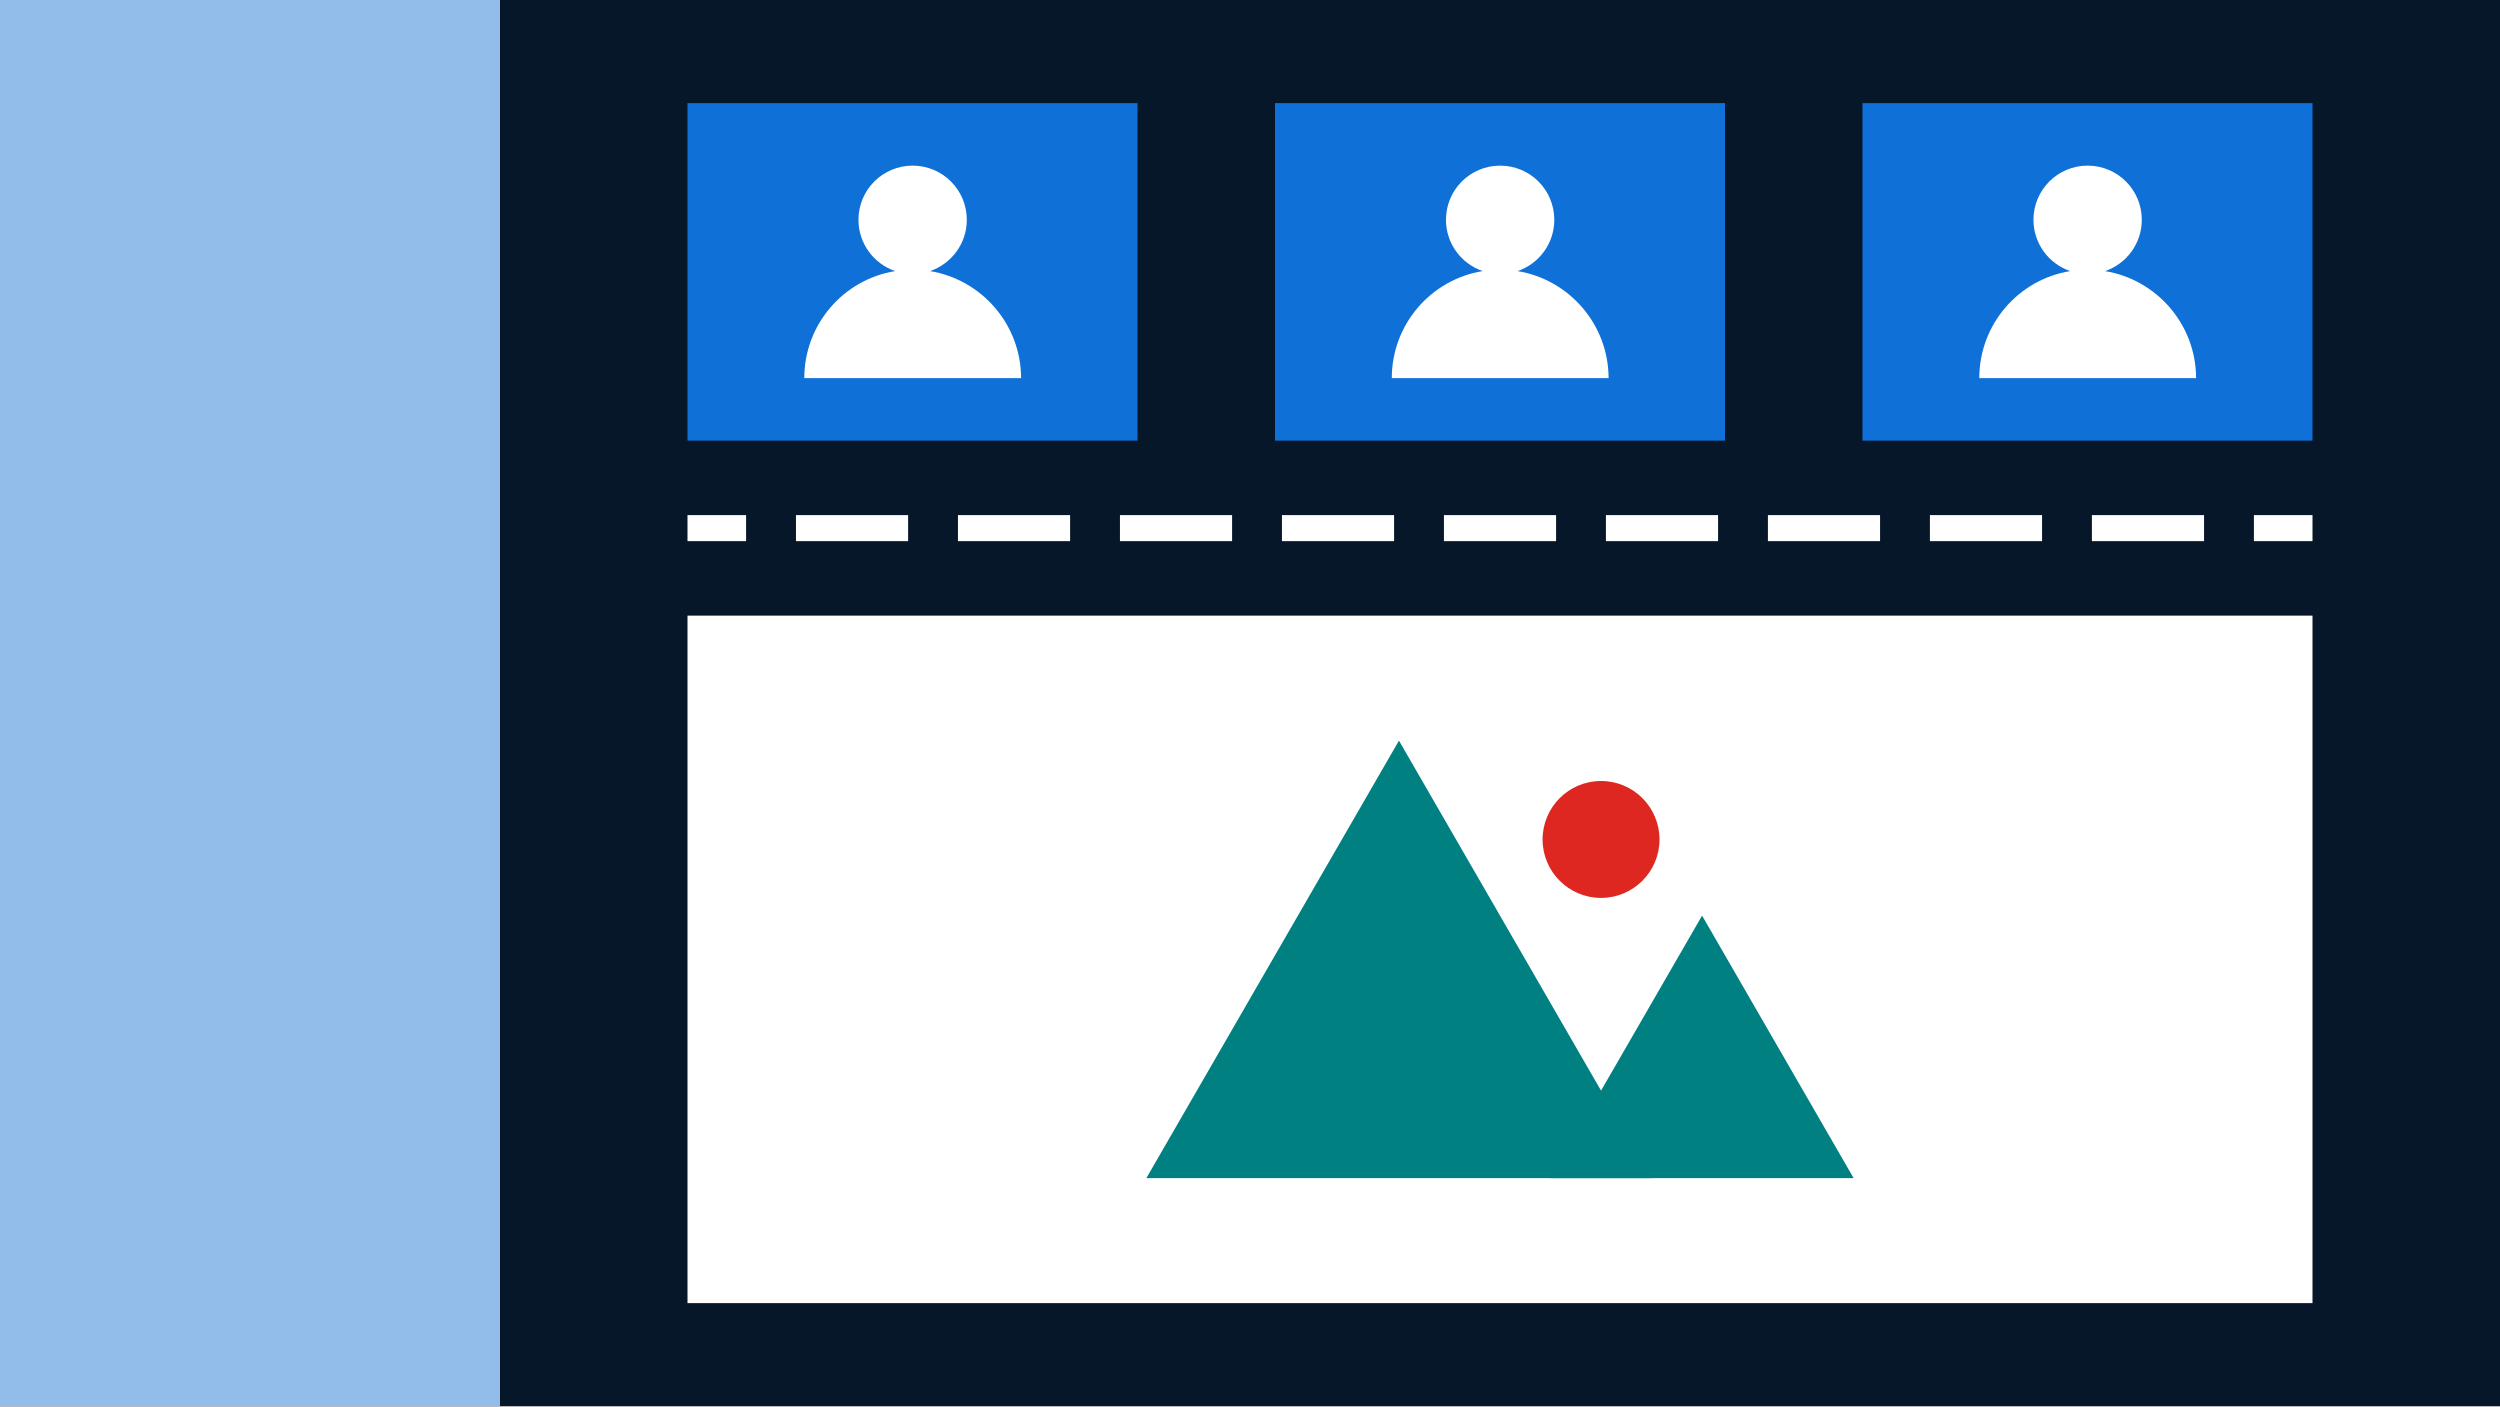
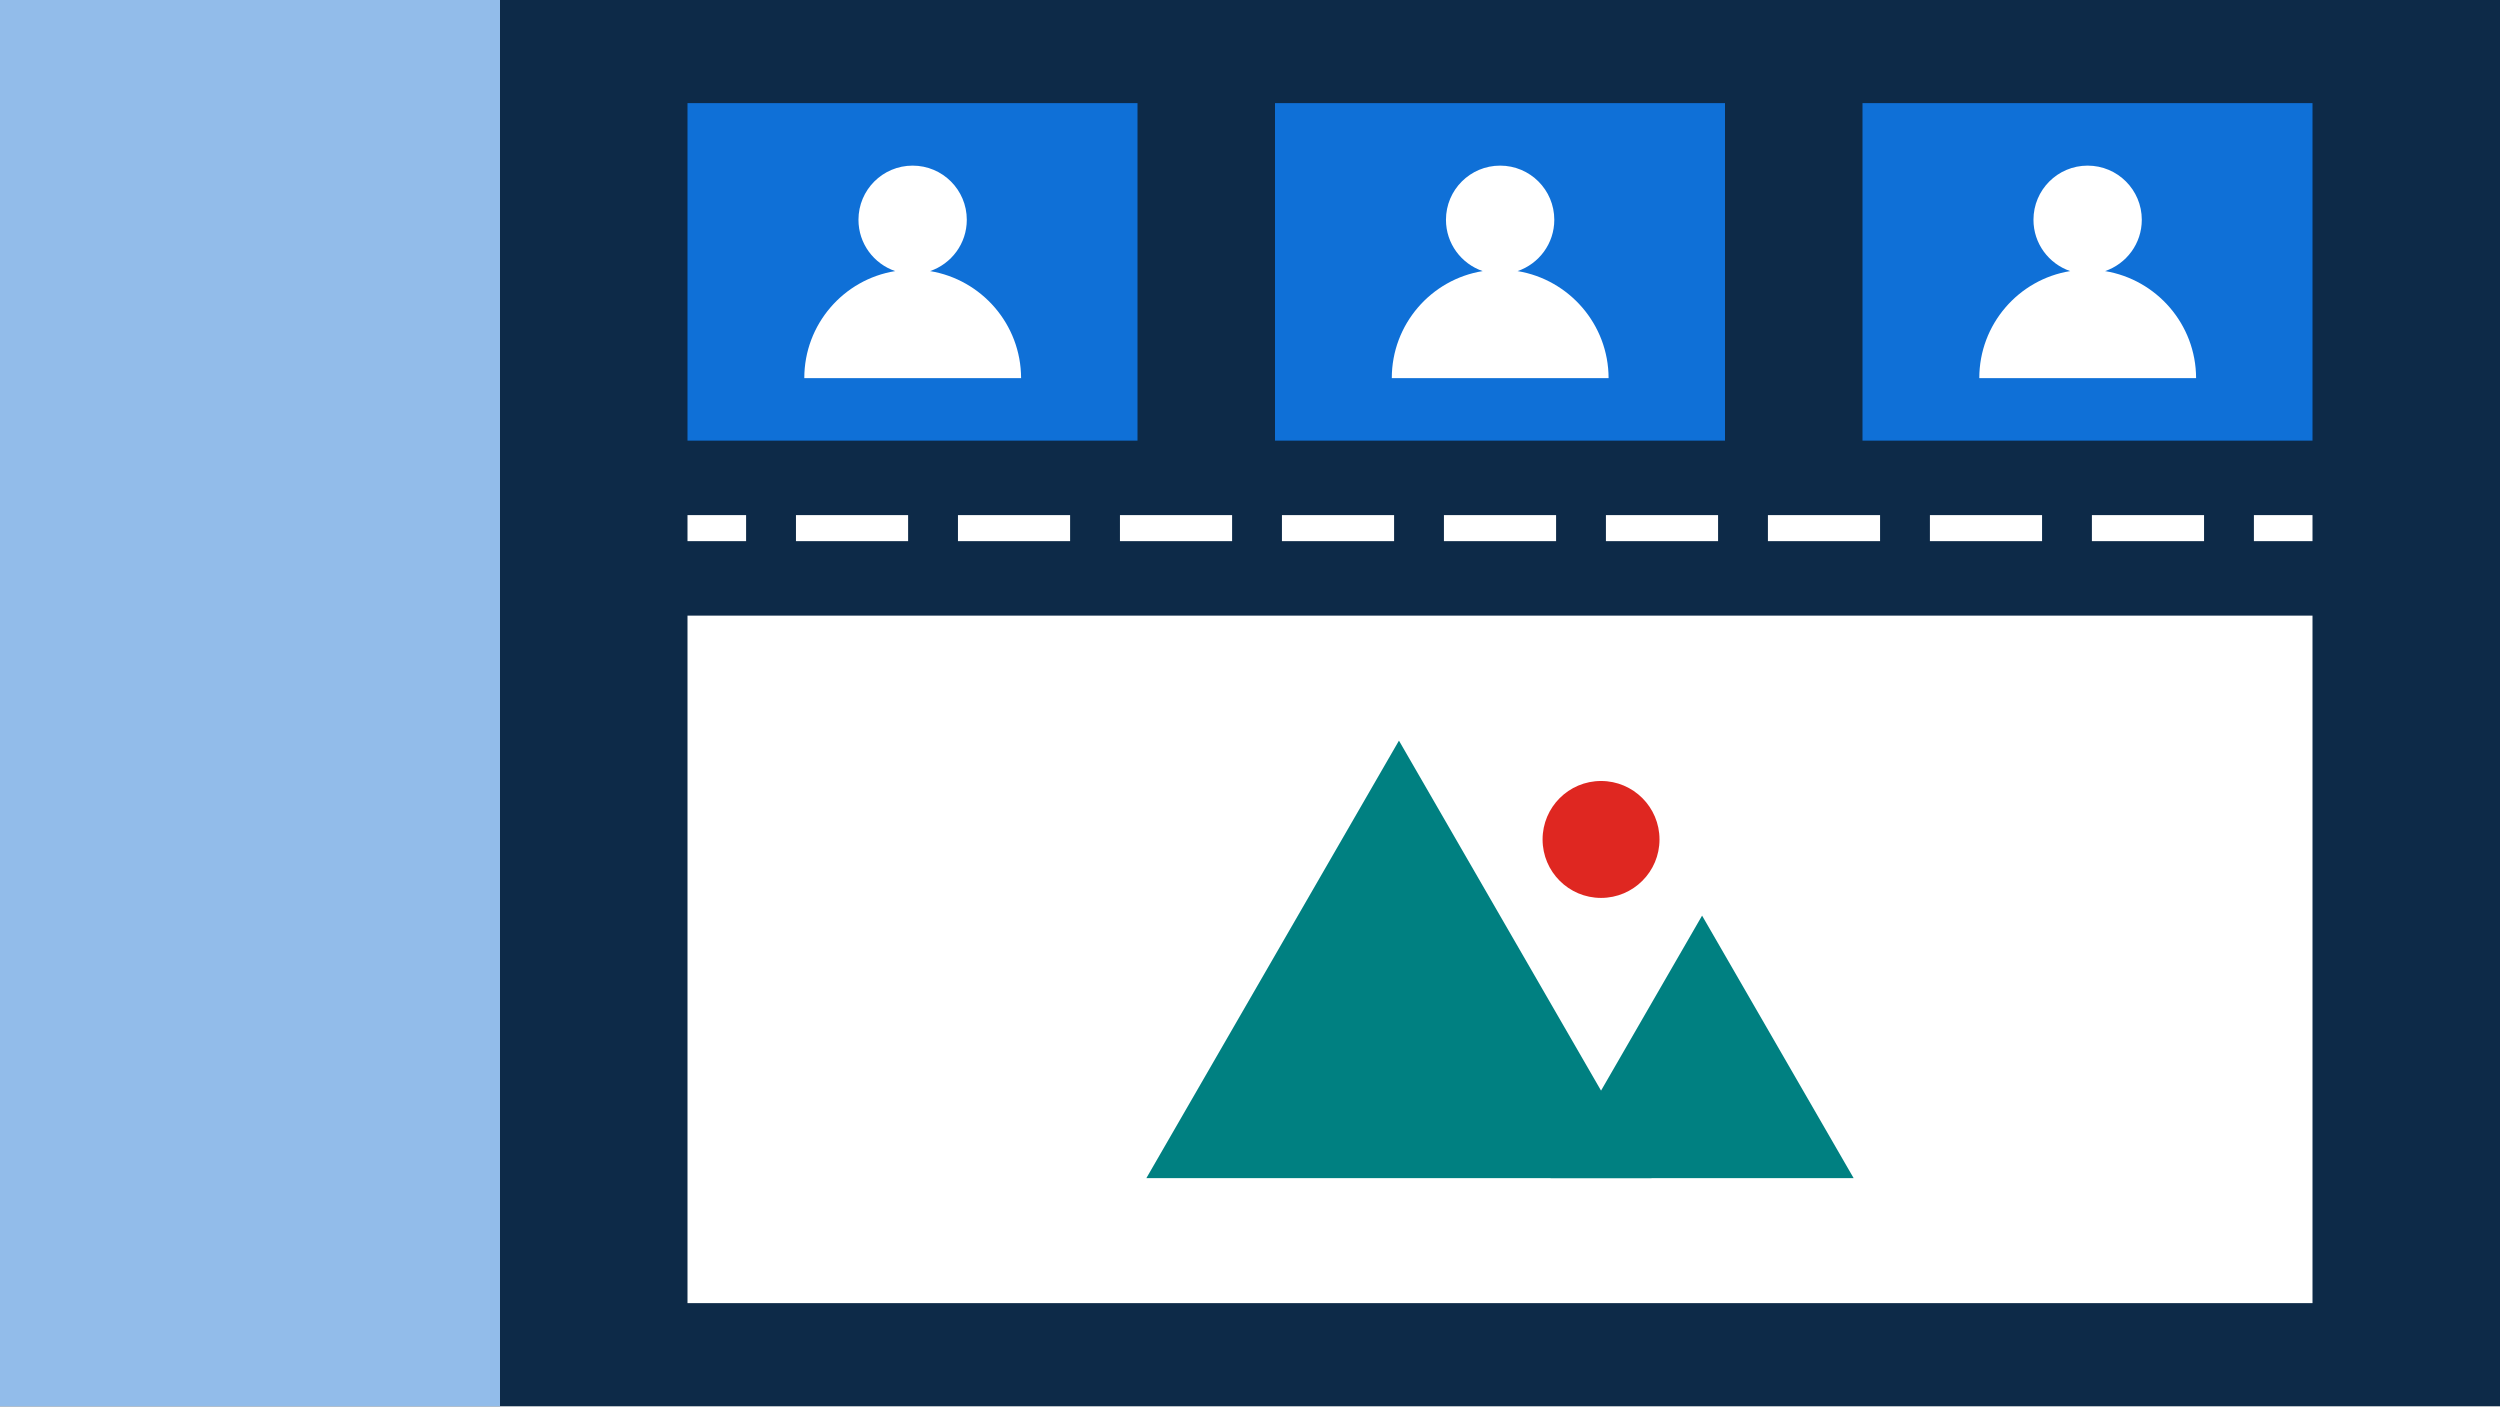
<svg xmlns="http://www.w3.org/2000/svg" version="1.1" id="Camada_1" x="0px" y="0px" viewBox="0 0 192 108" enable-background="new 0 0 192 108" xml:space="preserve">
  <g>
    <g>
      <g>
-         <rect fill="#06172A" width="192" height="108" />
+         <rect fill="#0D2A48" width="192" height="108" />
      </g>
      <g>
        <rect fill="#92BCEA" width="38.4" height="108" />
      </g>
      <g>
        <g>
          <g>
            <rect x="52.8" y="7.92" fill="#0F70D7" width="34.56" height="25.92" />
          </g>
          <g>
            <rect x="143.04" y="7.92" fill="#0F70D7" width="34.56" height="25.92" />
          </g>
          <g>
            <rect x="97.92" y="7.92" fill="#0F70D7" width="34.56" height="25.92" />
          </g>
        </g>
        <g>
          <path fill="#FFFFFF" d="M71.43,20.82c1.64-0.56,2.82-2.11,2.82-3.94c0-2.3-1.86-4.16-4.16-4.16s-4.16,1.86-4.16,4.16      c0,1.83,1.18,3.38,2.82,3.94c-3.96,0.64-6.98,4.08-6.98,8.22h16.65C78.41,24.9,75.38,21.47,71.43,20.82z" />
          <path fill="#FFFFFF" d="M116.55,20.82c1.64-0.56,2.82-2.11,2.82-3.94c0-2.3-1.86-4.16-4.16-4.16c-2.3,0-4.16,1.86-4.16,4.16      c0,1.83,1.18,3.38,2.82,3.94c-3.96,0.64-6.98,4.08-6.98,8.22h16.65C123.53,24.9,120.5,21.47,116.55,20.82z" />
          <path fill="#FFFFFF" d="M161.67,20.82c1.64-0.56,2.82-2.11,2.82-3.94c0-2.3-1.86-4.16-4.16-4.16s-4.16,1.86-4.16,4.16      c0,1.83,1.18,3.38,2.82,3.94c-3.96,0.64-6.98,4.08-6.98,8.22h16.65C168.65,24.9,165.62,21.47,161.67,20.82z" />
        </g>
      </g>
      <g>
        <rect x="52.8" y="47.28" fill="#FFFFFF" width="124.8" height="52.8" />
        <g>
          <polygon fill="#008081" points="107.44,56.88 126.84,90.48 88.04,90.48     " />
          <polygon fill="#008081" points="130.72,70.32 142.36,90.48 119.08,90.48     " />
          <circle fill="#DF2721" cx="122.96" cy="64.47" r="4.49" />
        </g>
      </g>
    </g>
    <g>
      <g>
        <line fill="none" stroke="#FFFFFF" stroke-width="2" stroke-miterlimit="10" x1="52.8" y1="40.56" x2="57.3" y2="40.56" />
        <line fill="none" stroke="#FFFFFF" stroke-width="2" stroke-miterlimit="10" stroke-dasharray="8.613,3.828" x1="61.13" y1="40.56" x2="171.19" y2="40.56" />
        <line fill="none" stroke="#FFFFFF" stroke-width="2" stroke-miterlimit="10" x1="173.1" y1="40.56" x2="177.6" y2="40.56" />
      </g>
    </g>
  </g>
</svg>
